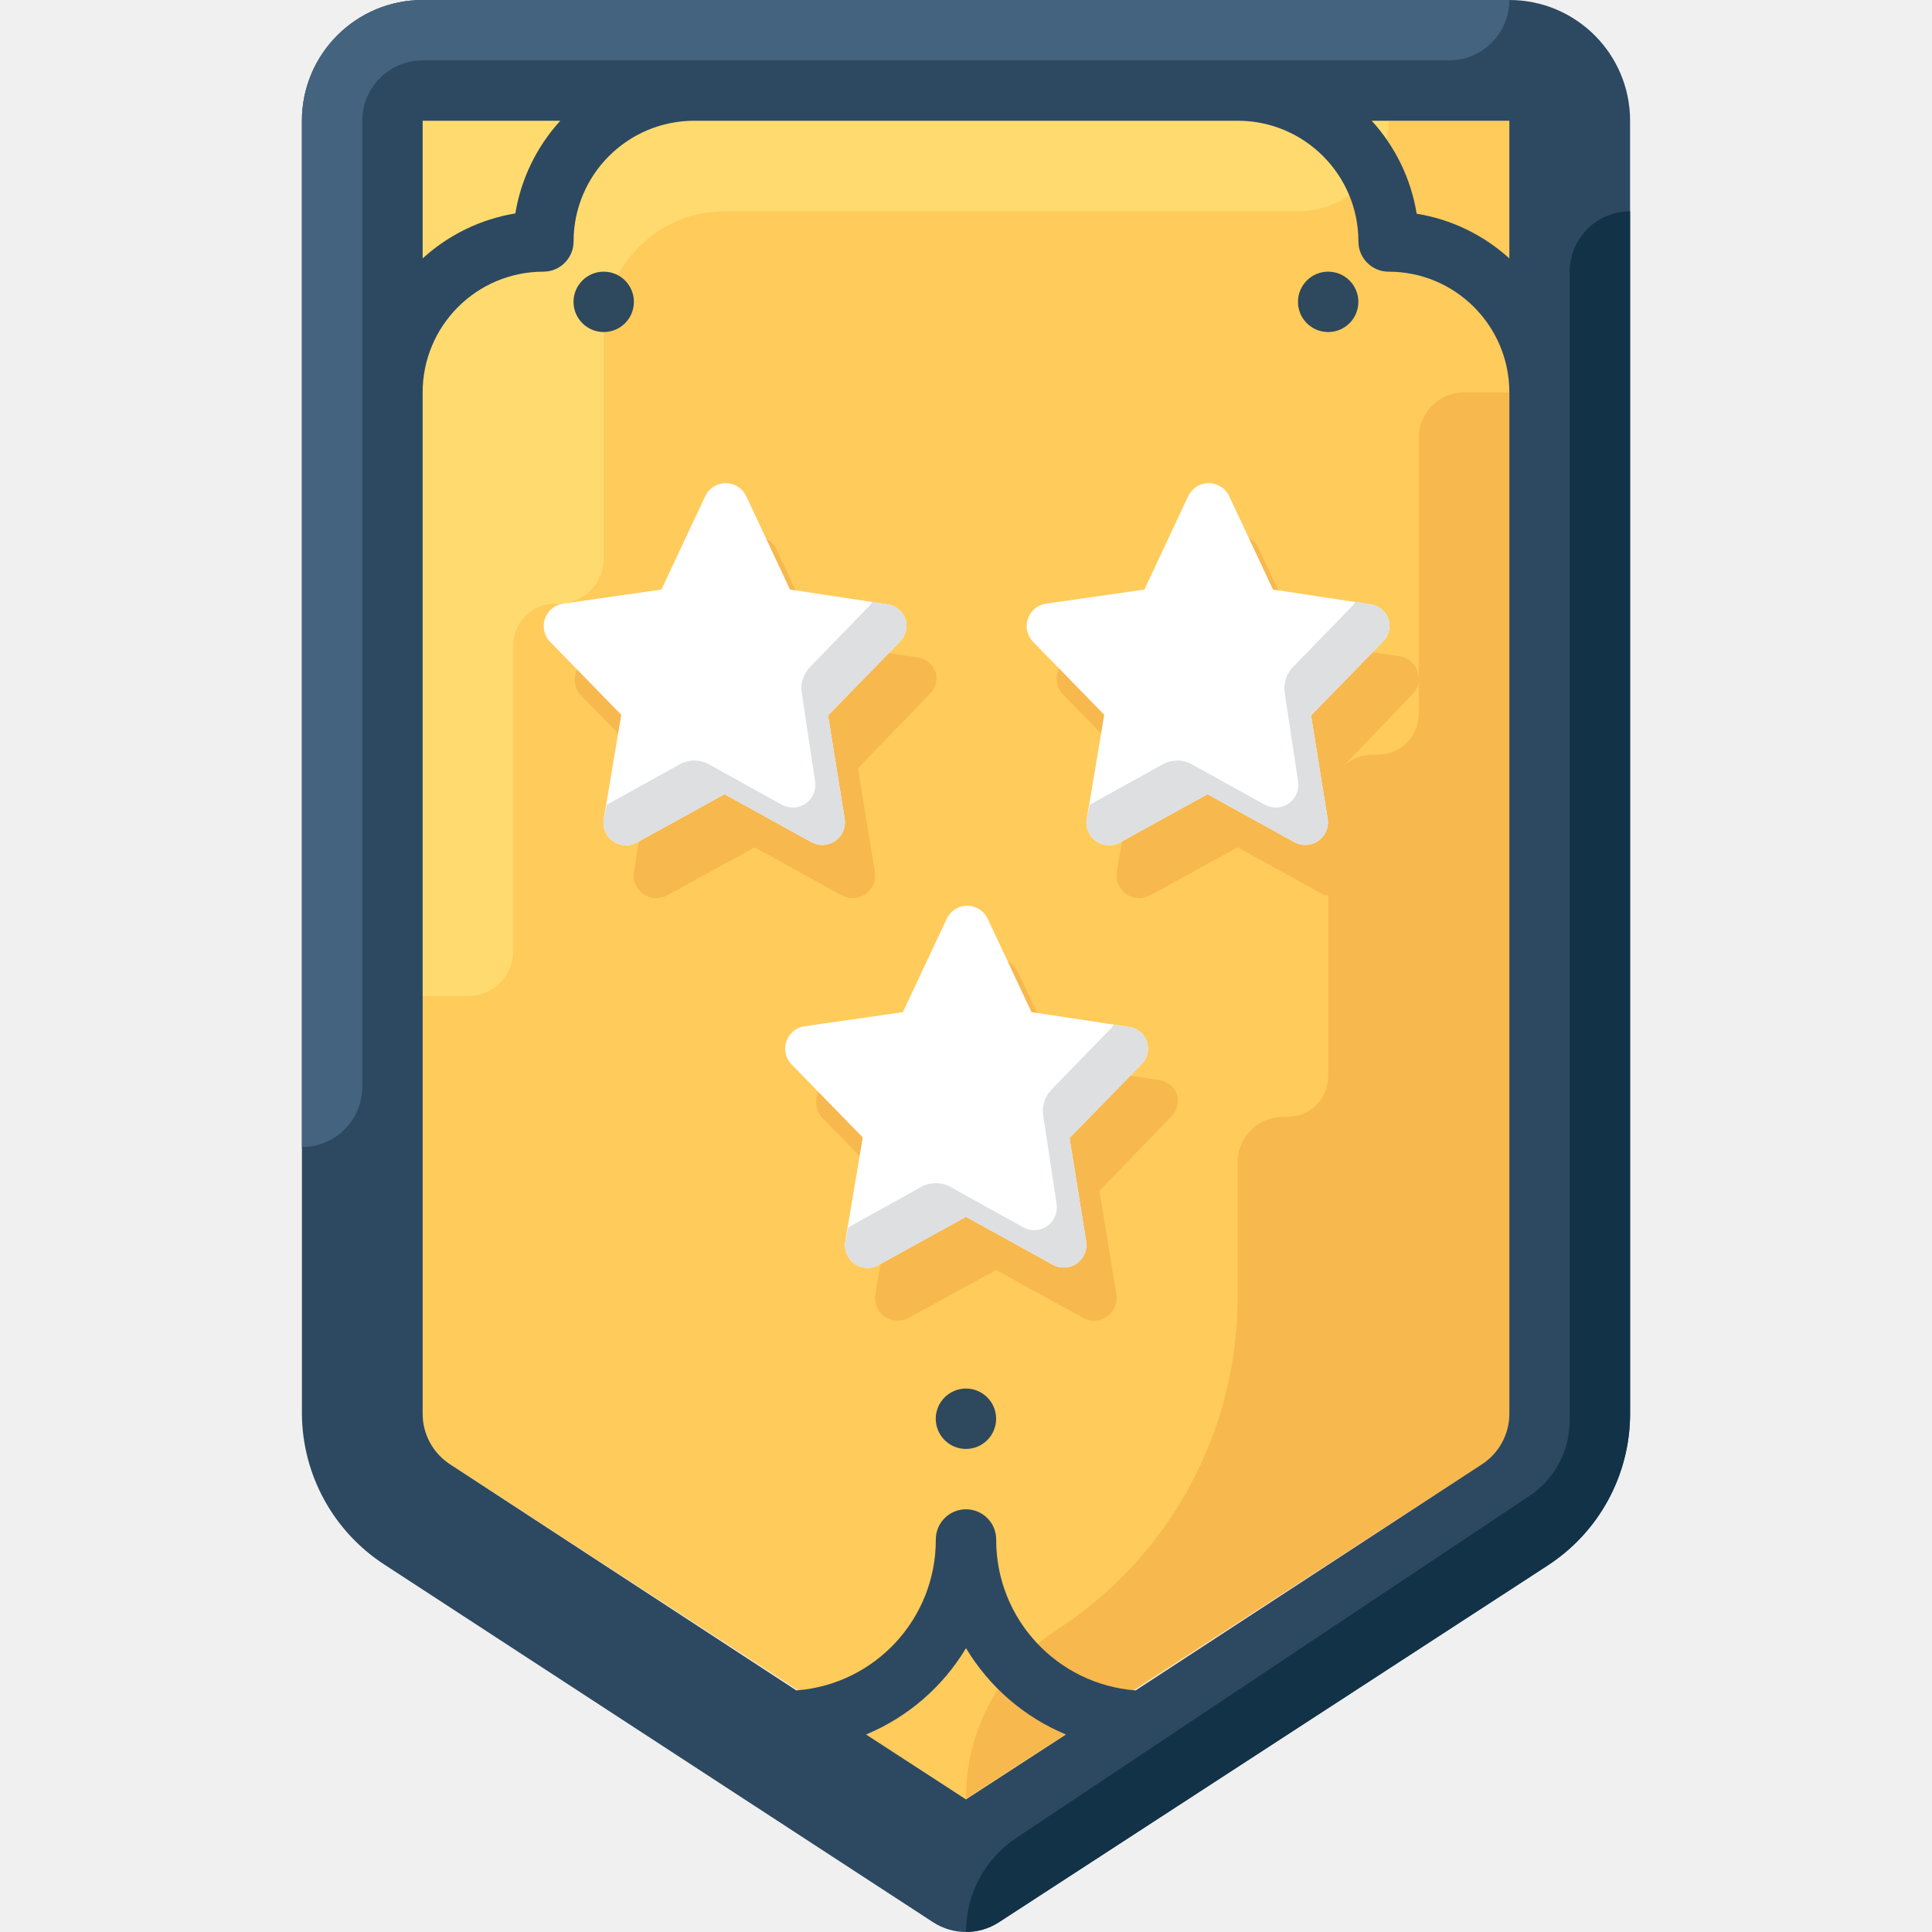
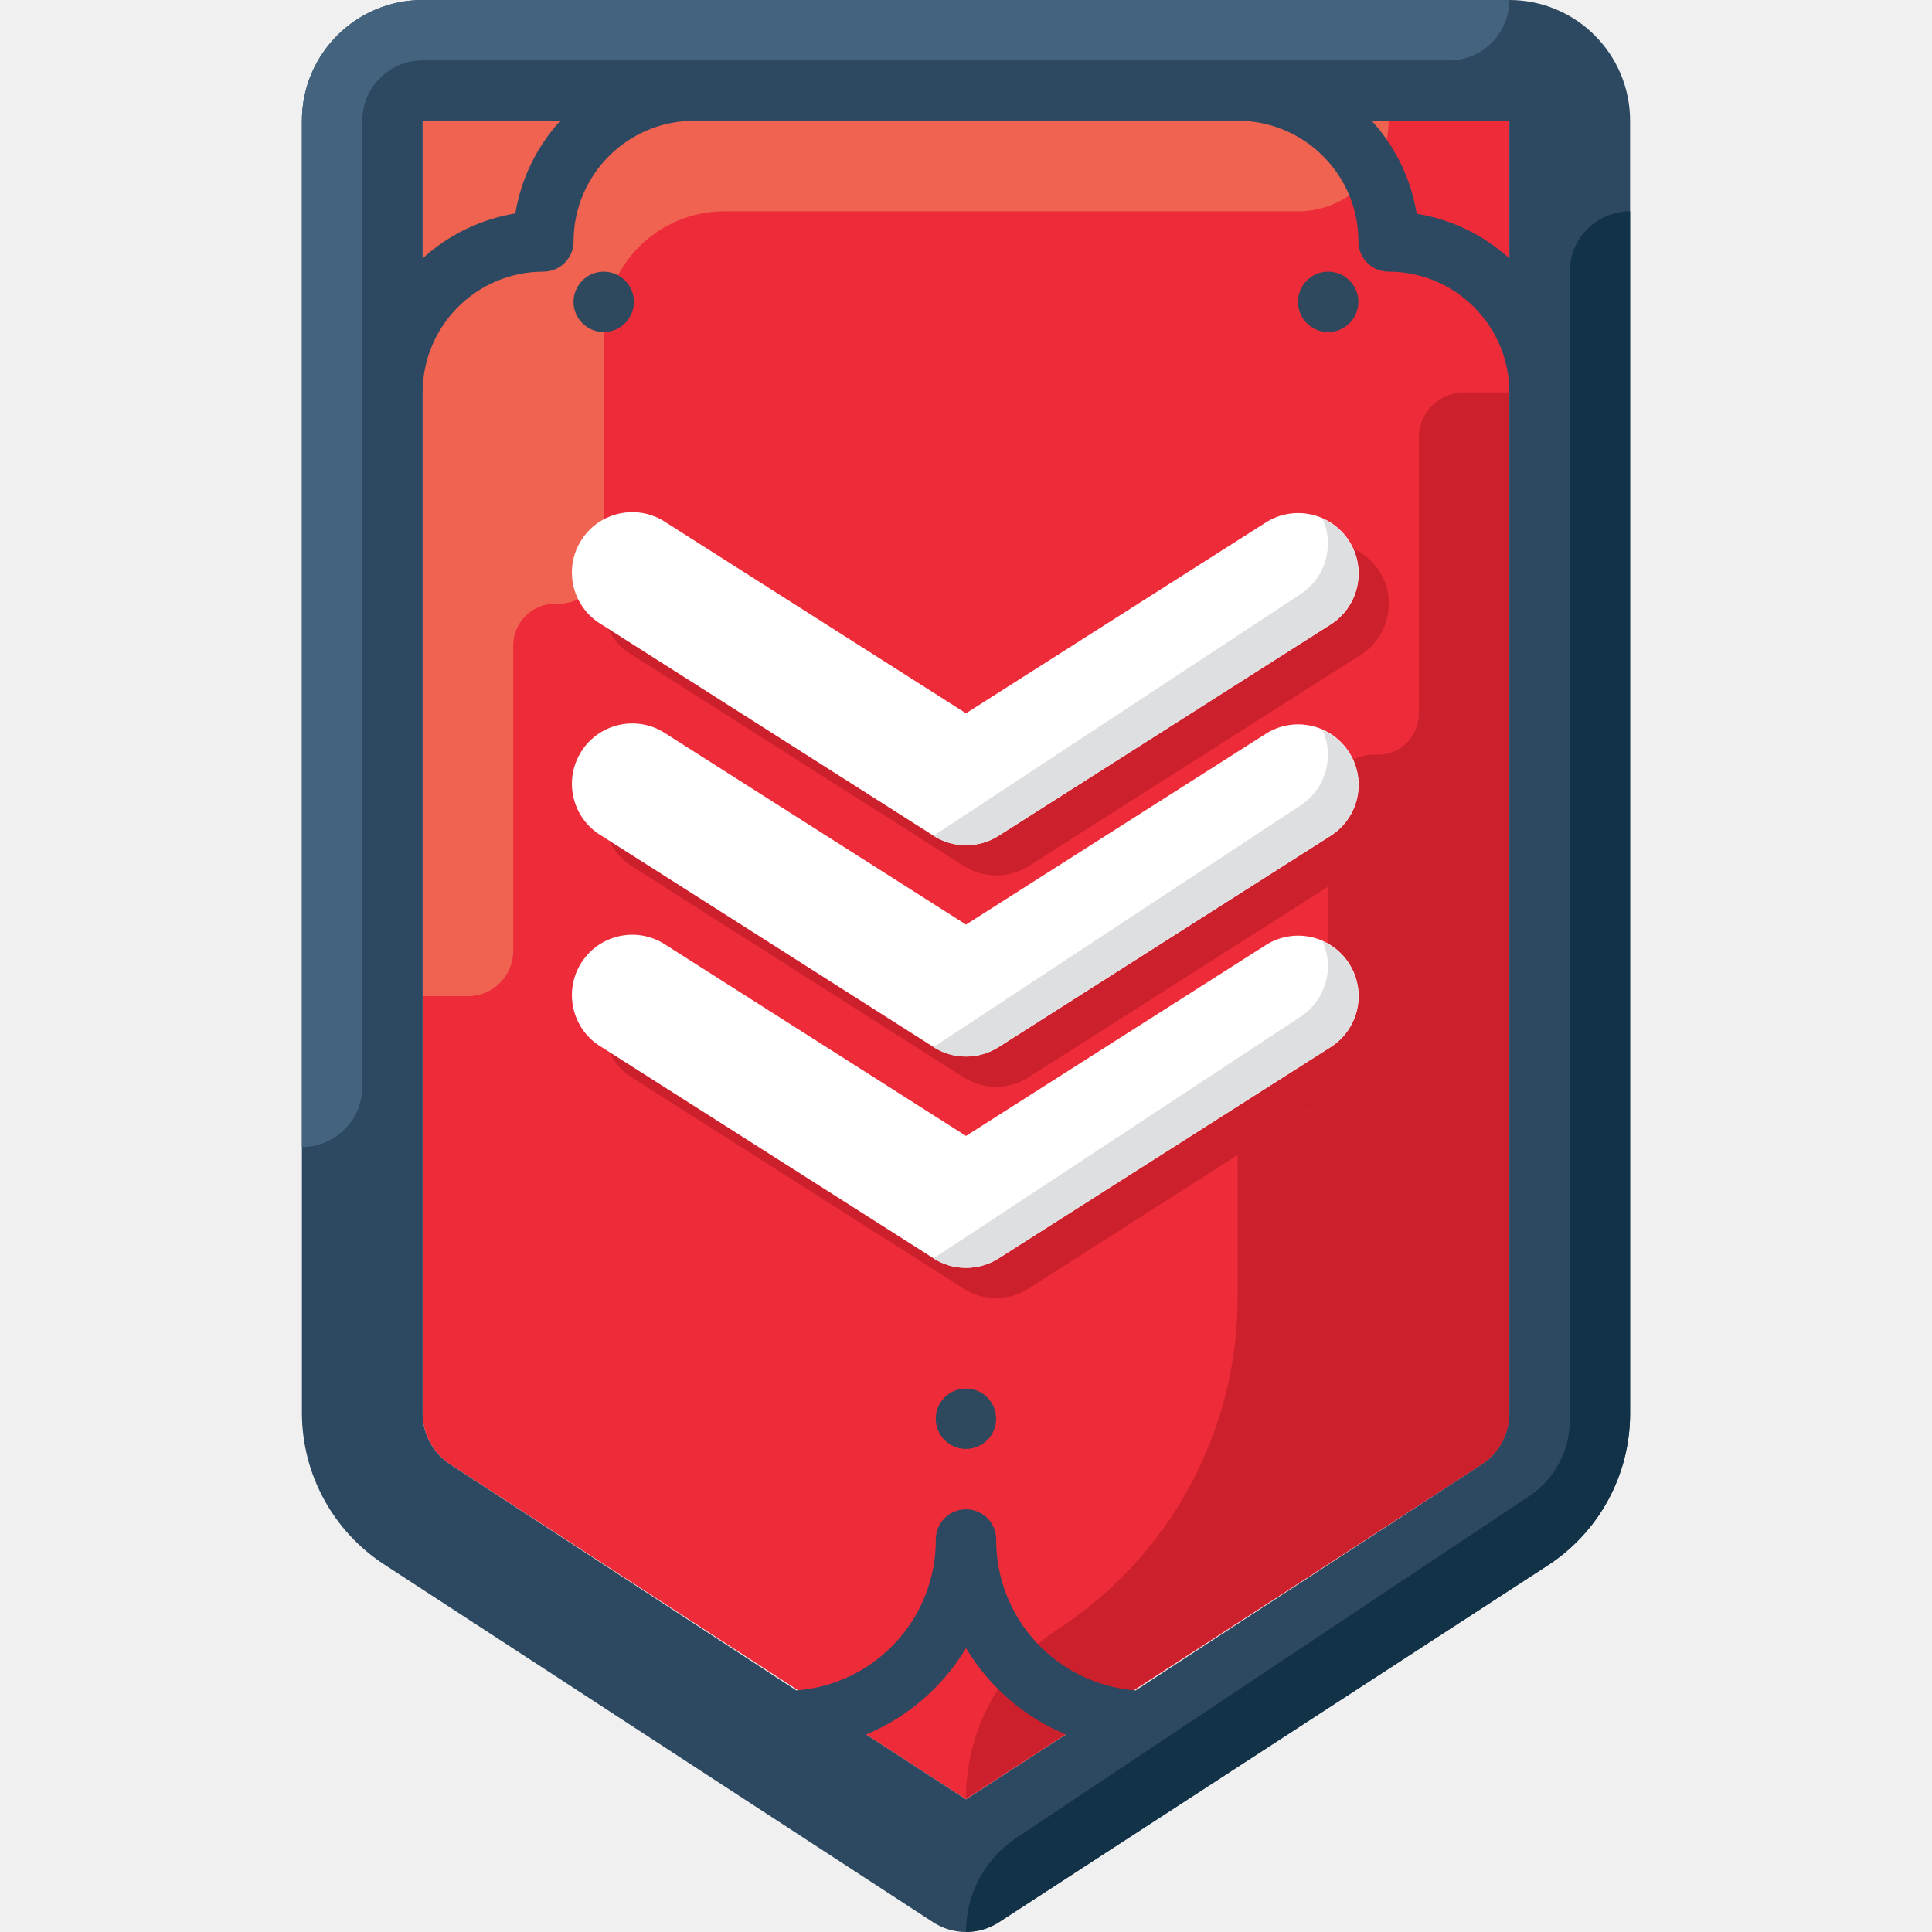
<svg xmlns="http://www.w3.org/2000/svg" version="1.1" id="Layer_1" x="0px" y="0px" viewBox="0 0 512.002 512.002" style="enable-background:new 0 0 512.002 512.002;" xml:space="preserve">
-   <path style="fill:#FFCB5B;" d="M119.287,388.062c-4.552-2.96-7.288-8.016-7.28-13.439V31.999h287.987v342.624  c0.008,5.424-2.728,10.48-7.28,13.439l-136.714,88.796L119.287,388.062z" />
+   <path style="fill:#EE2C39;" d="M119.287,388.062c-4.552-2.96-7.288-8.016-7.28-13.439V31.999h287.987v342.624  c0.008,5.424-2.728,10.48-7.28,13.439l-136.714,88.796L119.287,388.062z" />
  <circle style="fill:#2E485D;" cx="255.985" cy="375.982" r="8" />
-   <path style="fill:#FFDB6F;" d="M112.008,31.999v231.989h11.999c6.624,0,11.999-5.376,11.999-11.999l0,0v-81.196  c0.16-6.136,5.272-10.983,11.415-10.815c0.144,0,0.288,0.008,0.424,0.016l0,0c6.624,0.088,12.071-5.216,12.159-11.839  c0-0.056,0-0.104,0-0.16V87.996c0-17.671,14.327-31.999,31.998-31.999h151.993c13.255,0,23.999-10.743,23.999-23.999H112.008z" />
+   <path style="fill:#F16351;" d="M112.008,31.999v231.989h11.999c6.624,0,11.999-5.376,11.999-11.999l0,0v-81.196  c0.16-6.136,5.272-10.983,11.415-10.815c0.144,0,0.288,0.008,0.424,0.016l0,0c6.624,0.088,12.071-5.216,12.159-11.839  c0-0.056,0-0.104,0-0.16V87.996c0-17.671,14.327-31.999,31.998-31.999h151.993c13.255,0,23.999-10.743,23.999-23.999H112.008z" />
  <g>
    <circle style="fill:#2E485D;" cx="159.99" cy="79.996" r="8" />
    <circle style="fill:#2E485D;" cx="351.981" cy="79.996" r="8" />
  </g>
-   <path style="fill:#F7B84E;" d="M311.998,290.226c-0.728-2.128-2.576-3.672-4.8-4l-25.839-3.92l-11.599-24.719  c-1.4-3.008-4.968-4.304-7.968-2.912c-1.28,0.6-2.312,1.624-2.912,2.912l-11.599,24.719l-25.839,3.92  c-3.28,0.48-5.552,3.52-5.072,6.8c0.16,1.088,0.616,2.112,1.312,2.96l18.879,19.359l-4.56,27.679  c-0.536,3.272,1.672,6.36,4.944,6.896c1.32,0.216,2.68-0.016,3.856-0.656l23.199-12.719l23.039,12.719  c2.904,1.592,6.552,0.52,8.144-2.384c0.64-1.176,0.872-2.536,0.656-3.856l-4.48-27.439l18.959-19.599  C311.862,294.506,312.502,292.306,311.998,290.226z" />
-   <path style="fill:#FFFFFF;" d="M303.999,276.147c-0.728-2.128-2.576-3.672-4.8-4l-25.839-3.92l-11.599-24.719  c-1.4-3.008-4.968-4.304-7.968-2.912c-1.28,0.6-2.312,1.624-2.912,2.912l-11.599,24.719l-26.159,3.76  c-3.272,0.536-5.488,3.616-4.96,6.888c0.192,1.2,0.752,2.312,1.6,3.192l18.879,19.359l-4.64,27.599  c-0.536,3.272,1.672,6.36,4.944,6.896c1.32,0.216,2.68-0.016,3.856-0.656l23.199-12.799l23.039,12.719  c2.904,1.592,6.552,0.52,8.144-2.384c0.64-1.176,0.872-2.536,0.656-3.856l-4.4-27.359l18.879-19.359  C303.983,280.683,304.631,278.331,303.999,276.147z" />
-   <path style="fill:#DDDFE1;" d="M303.999,276.147c-0.728-2.128-2.576-3.672-4.8-4l-4-0.64l-0.56,0.8l-15.999,16.479  c-1.768,1.824-2.576,4.376-2.16,6.88l3.52,23.359c0.536,3.272-1.672,6.36-4.944,6.896c-1.32,0.216-2.68-0.016-3.856-0.656  l-19.199-10.64c-2.472-1.432-5.528-1.432-8,0l-19.199,10.64l0,0l-0.8,3.76c-0.536,3.272,1.672,6.36,4.944,6.896  c1.32,0.216,2.68-0.016,3.856-0.656l23.199-12.799l23.039,12.719c2.904,1.592,6.552,0.52,8.144-2.384  c0.64-1.176,0.872-2.536,0.656-3.856l-4.4-27.359l18.879-19.359C303.983,280.683,304.631,278.331,303.999,276.147z" />
-   <path style="fill:#F7B84E;" d="M387.995,103.995c-6.624,0-11.999,5.376-11.999,11.999v73.197c0,5.968-4.832,10.799-10.799,10.799  c-0.024,0-0.056,0-0.08,0h-1.12c-2.952-0.016-5.808,1.064-8,3.04l18.319-19.039c2.296-2.392,2.224-6.184-0.168-8.48  c-0.88-0.84-1.992-1.4-3.192-1.6l-25.839-3.92l-11.599-24.719c-1.4-3.008-4.968-4.304-7.968-2.912  c-1.28,0.6-2.312,1.624-2.912,2.912l-11.599,24.719l-25.839,3.92c-3.28,0.456-5.576,3.488-5.12,6.768  c0.176,1.24,0.728,2.4,1.6,3.312l18.879,19.359l-4.56,27.679c-0.536,3.272,1.672,6.36,4.944,6.896  c1.32,0.216,2.68-0.016,3.856-0.656l23.199-12.719l23.039,12.719c0.32,0.024,0.64,0.024,0.96,0v47.998  c-0.048,5.968-4.912,10.768-10.88,10.72l0,0h-1.04c-6.624-0.048-12.031,5.296-12.079,11.919c0,0.024,0,0.056,0,0.08v35.998  c-0.056,35.566-18.119,68.693-47.998,87.996c-15.015,9.88-24.039,26.663-23.999,44.638l136.714-88.556  c4.168-2.68,6.856-7.144,7.28-12.079l0,0V103.995H387.995z" />
-   <path style="fill:#FFFFFF;" d="M367.996,164.152c-0.728-2.128-2.576-3.672-4.8-4l-25.839-3.92l-11.599-24.719  c-1.4-3.008-4.968-4.304-7.968-2.912c-1.28,0.6-2.312,1.624-2.912,2.912l-11.599,24.719l-26.159,3.76  c-3.272,0.536-5.488,3.616-4.96,6.888c0.192,1.2,0.752,2.312,1.6,3.192l18.879,19.359L288,217.03  c-0.536,3.272,1.672,6.36,4.944,6.896c1.32,0.216,2.68-0.016,3.856-0.656l23.199-12.799l23.039,12.719  c2.904,1.592,6.552,0.52,8.144-2.384c0.64-1.176,0.872-2.536,0.656-3.856l-4.4-27.359l18.879-19.359  C367.98,168.688,368.628,166.336,367.996,164.152z" />
-   <path style="fill:#DDDFE1;" d="M367.996,164.152c-0.728-2.128-2.576-3.672-4.8-4l-4-0.64l-0.56,0.8l-15.999,16.479  c-1.768,1.824-2.576,4.376-2.16,6.88l3.52,23.359c0.536,3.272-1.672,6.36-4.944,6.896c-1.32,0.216-2.68-0.016-3.856-0.656  l-19.199-10.639c-2.472-1.432-5.528-1.432-8,0l-19.199,10.639l0,0l-0.8,3.76c-0.536,3.272,1.672,6.36,4.944,6.896  c1.32,0.216,2.68-0.016,3.856-0.656l23.199-12.799l23.039,12.719c2.904,1.592,6.552,0.52,8.144-2.384  c0.64-1.176,0.872-2.536,0.656-3.856l-4.4-27.359l18.879-19.359C367.98,168.688,368.628,166.336,367.996,164.152z" />
-   <path style="fill:#F7B84E;" d="M248.001,178.232c-0.728-2.128-2.576-3.672-4.8-4l-25.839-3.92l-11.599-24.719  c-1.4-3.008-4.968-4.304-7.968-2.912c-1.28,0.6-2.312,1.624-2.912,2.912l-11.599,24.719l-25.839,3.92  c-3.28,0.48-5.552,3.52-5.072,6.8c0.16,1.088,0.616,2.112,1.312,2.96l18.879,19.359l-4.56,27.679  c-0.536,3.272,1.672,6.36,4.944,6.896c1.32,0.216,2.68-0.016,3.856-0.656l23.199-12.719l23.039,12.719  c2.904,1.592,6.552,0.52,8.144-2.384c0.64-1.176,0.872-2.536,0.656-3.856l-4.48-27.439l18.959-19.599  C247.865,182.511,248.505,180.312,248.001,178.232z" />
-   <path style="fill:#FFFFFF;" d="M240.002,164.152c-0.728-2.128-2.576-3.672-4.8-4l-25.839-3.92l-11.599-24.719  c-1.4-3.008-4.968-4.304-7.968-2.912c-1.28,0.6-2.312,1.624-2.912,2.912l-11.599,24.719l-26.159,3.76  c-3.272,0.536-5.488,3.616-4.96,6.888c0.192,1.2,0.752,2.312,1.6,3.192l18.879,19.359l-4.64,27.599  c-0.536,3.272,1.672,6.36,4.944,6.896c1.32,0.216,2.68-0.016,3.856-0.656l23.199-12.799l23.039,12.719  c2.904,1.592,6.552,0.52,8.144-2.384c0.64-1.176,0.872-2.536,0.656-3.856l-4.4-27.359l18.879-19.359  C239.986,168.688,240.634,166.336,240.002,164.152z" />
-   <path style="fill:#DDDFE1;" d="M240.002,164.152c-0.728-2.128-2.576-3.672-4.8-4l-4-0.64l-0.56,0.8l-15.999,16.479  c-1.768,1.824-2.576,4.376-2.16,6.88l3.52,23.359c0.536,3.272-1.672,6.36-4.944,6.896c-1.32,0.216-2.68-0.016-3.856-0.656  l-19.199-10.639c-2.472-1.432-5.528-1.432-8,0l-19.199,10.639l0,0l-0.8,3.76c-0.536,3.272,1.672,6.36,4.944,6.896  c1.32,0.216,2.68-0.016,3.856-0.656l23.199-12.799l23.039,12.719c2.904,1.592,6.552,0.52,8.144-2.384  c0.64-1.176,0.872-2.536,0.656-3.856l-4.4-27.359l18.879-19.359C239.986,168.688,240.634,166.336,240.002,164.152z" />
+   <g>
+     <path style="fill:#CC202C;" d="M387.995,103.995c-6.624,0-11.999,5.376-11.999,11.999v73.197c0,5.968-4.832,10.799-10.799,10.799   c-0.024,0-0.056,0-0.08,0h-1.12c-1.92-0.008-3.816,0.464-5.52,1.36c-4.888-2.16-10.528-1.744-15.039,1.12l-79.436,50.558   l-79.436-50.558c-7.464-4.752-17.367-2.544-22.119,4.92c-4.752,7.464-2.544,17.367,4.92,22.119l87.996,55.997   c5.248,3.344,11.951,3.344,17.199,0l79.436-50.558v21.039c-3.032,0-6,0.856-8.56,2.48l-79.436,50.558l-79.436-50.558   c-7.464-4.752-17.367-2.544-22.119,4.92c-4.752,7.464-2.544,17.367,4.92,22.119l87.996,55.997c5.248,3.344,11.951,3.344,17.199,0   l55.437-35.438c-0.048,0.64-0.048,1.28,0,1.92v35.998c-0.056,35.566-18.119,68.693-47.998,87.996   c-15.015,9.88-24.039,26.663-23.999,44.638l136.714-88.556c4.168-2.68,6.856-7.144,7.28-12.079l0,0V103.995H387.995z    M347.997,293.426c-0.792,0.688-1.68,1.248-2.64,1.68L347.997,293.426z" />
+     <path style="fill:#CC202C;" d="M264.001,231.989c-3.032,0-6-0.856-8.56-2.48l-87.996-55.997   c-7.616-4.48-10.152-14.287-5.672-21.903c4.48-7.616,14.287-10.152,21.903-5.672c0.328,0.192,0.656,0.4,0.968,0.616l79.356,50.478   l79.436-50.558c7.464-4.752,17.367-2.544,22.119,4.92s2.544,17.367-4.92,22.119l-87.996,55.997   C270.056,231.141,267.056,232.005,264.001,231.989z" />
+   </g>
+   <path style="fill:#FFFFFF;" d="M256.001,335.984c-3.032,0-6-0.856-8.56-2.48l-87.996-55.997c-7.616-4.48-10.152-14.287-5.672-21.903  c4.48-7.616,14.287-10.152,21.903-5.672c0.328,0.192,0.656,0.4,0.968,0.616l79.356,50.478l79.436-50.558  c7.464-4.752,17.367-2.544,22.119,4.92c4.752,7.464,2.544,17.367-4.92,22.119l-87.996,55.997  C262.057,335.136,259.057,336,256.001,335.984z" />
+   <path style="fill:#DDDFE1;" d="M357.516,255.428c-1.704-2.648-4.152-4.736-7.04-6c3.288,7.232,0.768,15.783-5.92,20.079  l-97.195,63.997c5.248,3.344,11.951,3.344,17.199,0l87.996-55.997C360.02,272.779,362.244,262.9,357.516,255.428L357.516,255.428z" />
+   <g>
+     <path style="fill:#FFFFFF;" d="M256.001,279.987c-3.032,0-6-0.856-8.56-2.48l-87.996-55.997   c-7.616-4.48-10.152-14.287-5.672-21.903c4.48-7.616,14.287-10.152,21.903-5.672c0.328,0.192,0.656,0.4,0.968,0.616l79.356,50.478   l79.436-50.558c7.464-4.752,17.367-2.544,22.119,4.92c4.752,7.464,2.544,17.367-4.92,22.119l-87.996,55.997   C262.057,279.139,259.057,280.003,256.001,279.987z" />
+     <path style="fill:#FFFFFF;" d="M256.001,223.99c-3.032,0-6-0.856-8.56-2.48l-87.996-55.997c-7.616-4.48-10.152-14.287-5.672-21.903   c4.48-7.616,14.287-10.152,21.903-5.672c0.328,0.192,0.656,0.4,0.968,0.616l79.356,50.478l79.436-50.558   c7.464-4.752,17.367-2.544,22.119,4.92c4.752,7.464,2.544,17.367-4.92,22.119l-87.996,55.997   C262.057,223.142,259.057,224.006,256.001,223.99z" />
+   </g>
+   <g>
+     <path style="fill:#DDDFE1;" d="M357.516,199.431c-1.704-2.648-4.152-4.736-7.04-6c3.288,7.232,0.768,15.783-5.92,20.079   l-97.195,63.997c5.248,3.344,11.951,3.344,17.199,0l87.996-55.997C360.02,216.782,362.244,206.902,357.516,199.431L357.516,199.431   z" />
+     <path style="fill:#DDDFE1;" d="M357.516,143.433c-1.704-2.648-4.152-4.736-7.04-6c3.288,7.232,0.768,15.783-5.92,20.079   l-97.195,63.997c5.248,3.344,11.951,3.344,17.199,0l87.996-55.997C360.02,160.784,362.244,150.905,357.516,143.433L357.516,143.433   z" />
+   </g>
  <path style="fill:#2D4961;" d="M399.994,0H112.008C94.337,0,80.009,14.327,80.009,31.999v342.624  c0.08,16.159,8.288,31.191,21.839,39.998l145.433,94.796c5.304,3.448,12.135,3.448,17.439,0l145.433-94.556  c13.551-8.808,21.759-23.839,21.839-39.998V31.999C431.993,14.327,417.665,0,399.994,0z M399.994,68.477  c-6.872-6.24-15.399-10.352-24.559-11.839c-1.496-9.2-5.64-17.759-11.919-24.639h36.478V68.477z M148.486,31.999  c-6.264,6.864-10.408,15.391-11.919,24.559c-9.168,1.512-17.695,5.656-24.559,11.919V31.999H148.486z M256.001,476.858  l-26.479-17.199c11.047-4.6,20.327-12.623,26.479-22.879c6.152,10.256,15.431,18.279,26.479,22.879L256.001,476.858z   M399.994,374.622c0.008,5.424-2.728,10.48-7.28,13.439l-91.756,59.917c-20.895-1.592-37.022-19.039-36.958-39.998  c0-4.416-3.584-8-8-8s-8,3.584-8,8c0.064,20.959-16.063,38.406-36.958,39.998l-91.756-59.917c-4.552-2.96-7.288-8.016-7.28-13.439  V103.995c0-17.671,14.327-31.998,31.998-31.998c4.416,0,8-3.584,8-8c0-17.671,14.327-31.999,31.999-31.999h143.993  c17.671,0,31.999,14.327,31.999,31.999c0,4.416,3.584,8,8,8c17.671,0,31.999,14.327,31.999,31.998L399.994,374.622L399.994,374.622z  " />
  <path style="fill:#44637F;" d="M80.009,31.999v271.987l0,0c8.84,0,15.999-7.16,15.999-15.999V31.999  c0-8.84,7.16-15.999,15.999-15.999h271.987c8.84,0,15.999-7.16,15.999-15.999H112.008C94.329,0,80.009,14.327,80.009,31.999z" />
  <path style="fill:#123247;" d="M410.154,414.861c13.551-8.808,21.759-23.839,21.839-39.998V55.997l0,0  c-8.84,0-15.999,7.16-15.999,15.999v304.466c0,8.04-4.024,15.551-10.719,19.999L269.28,487.097  c-8.304,5.56-13.287,14.887-13.279,24.879l0,0c3.096,0.008,6.12-0.88,8.72-2.56L410.154,414.861z" />
  <g>
</g>
  <g>
</g>
  <g>
</g>
  <g>
</g>
  <g>
</g>
  <g>
</g>
  <g>
</g>
  <g>
</g>
  <g>
</g>
  <g>
</g>
  <g>
</g>
  <g>
</g>
  <g>
</g>
  <g>
</g>
  <g>
</g>
</svg>
